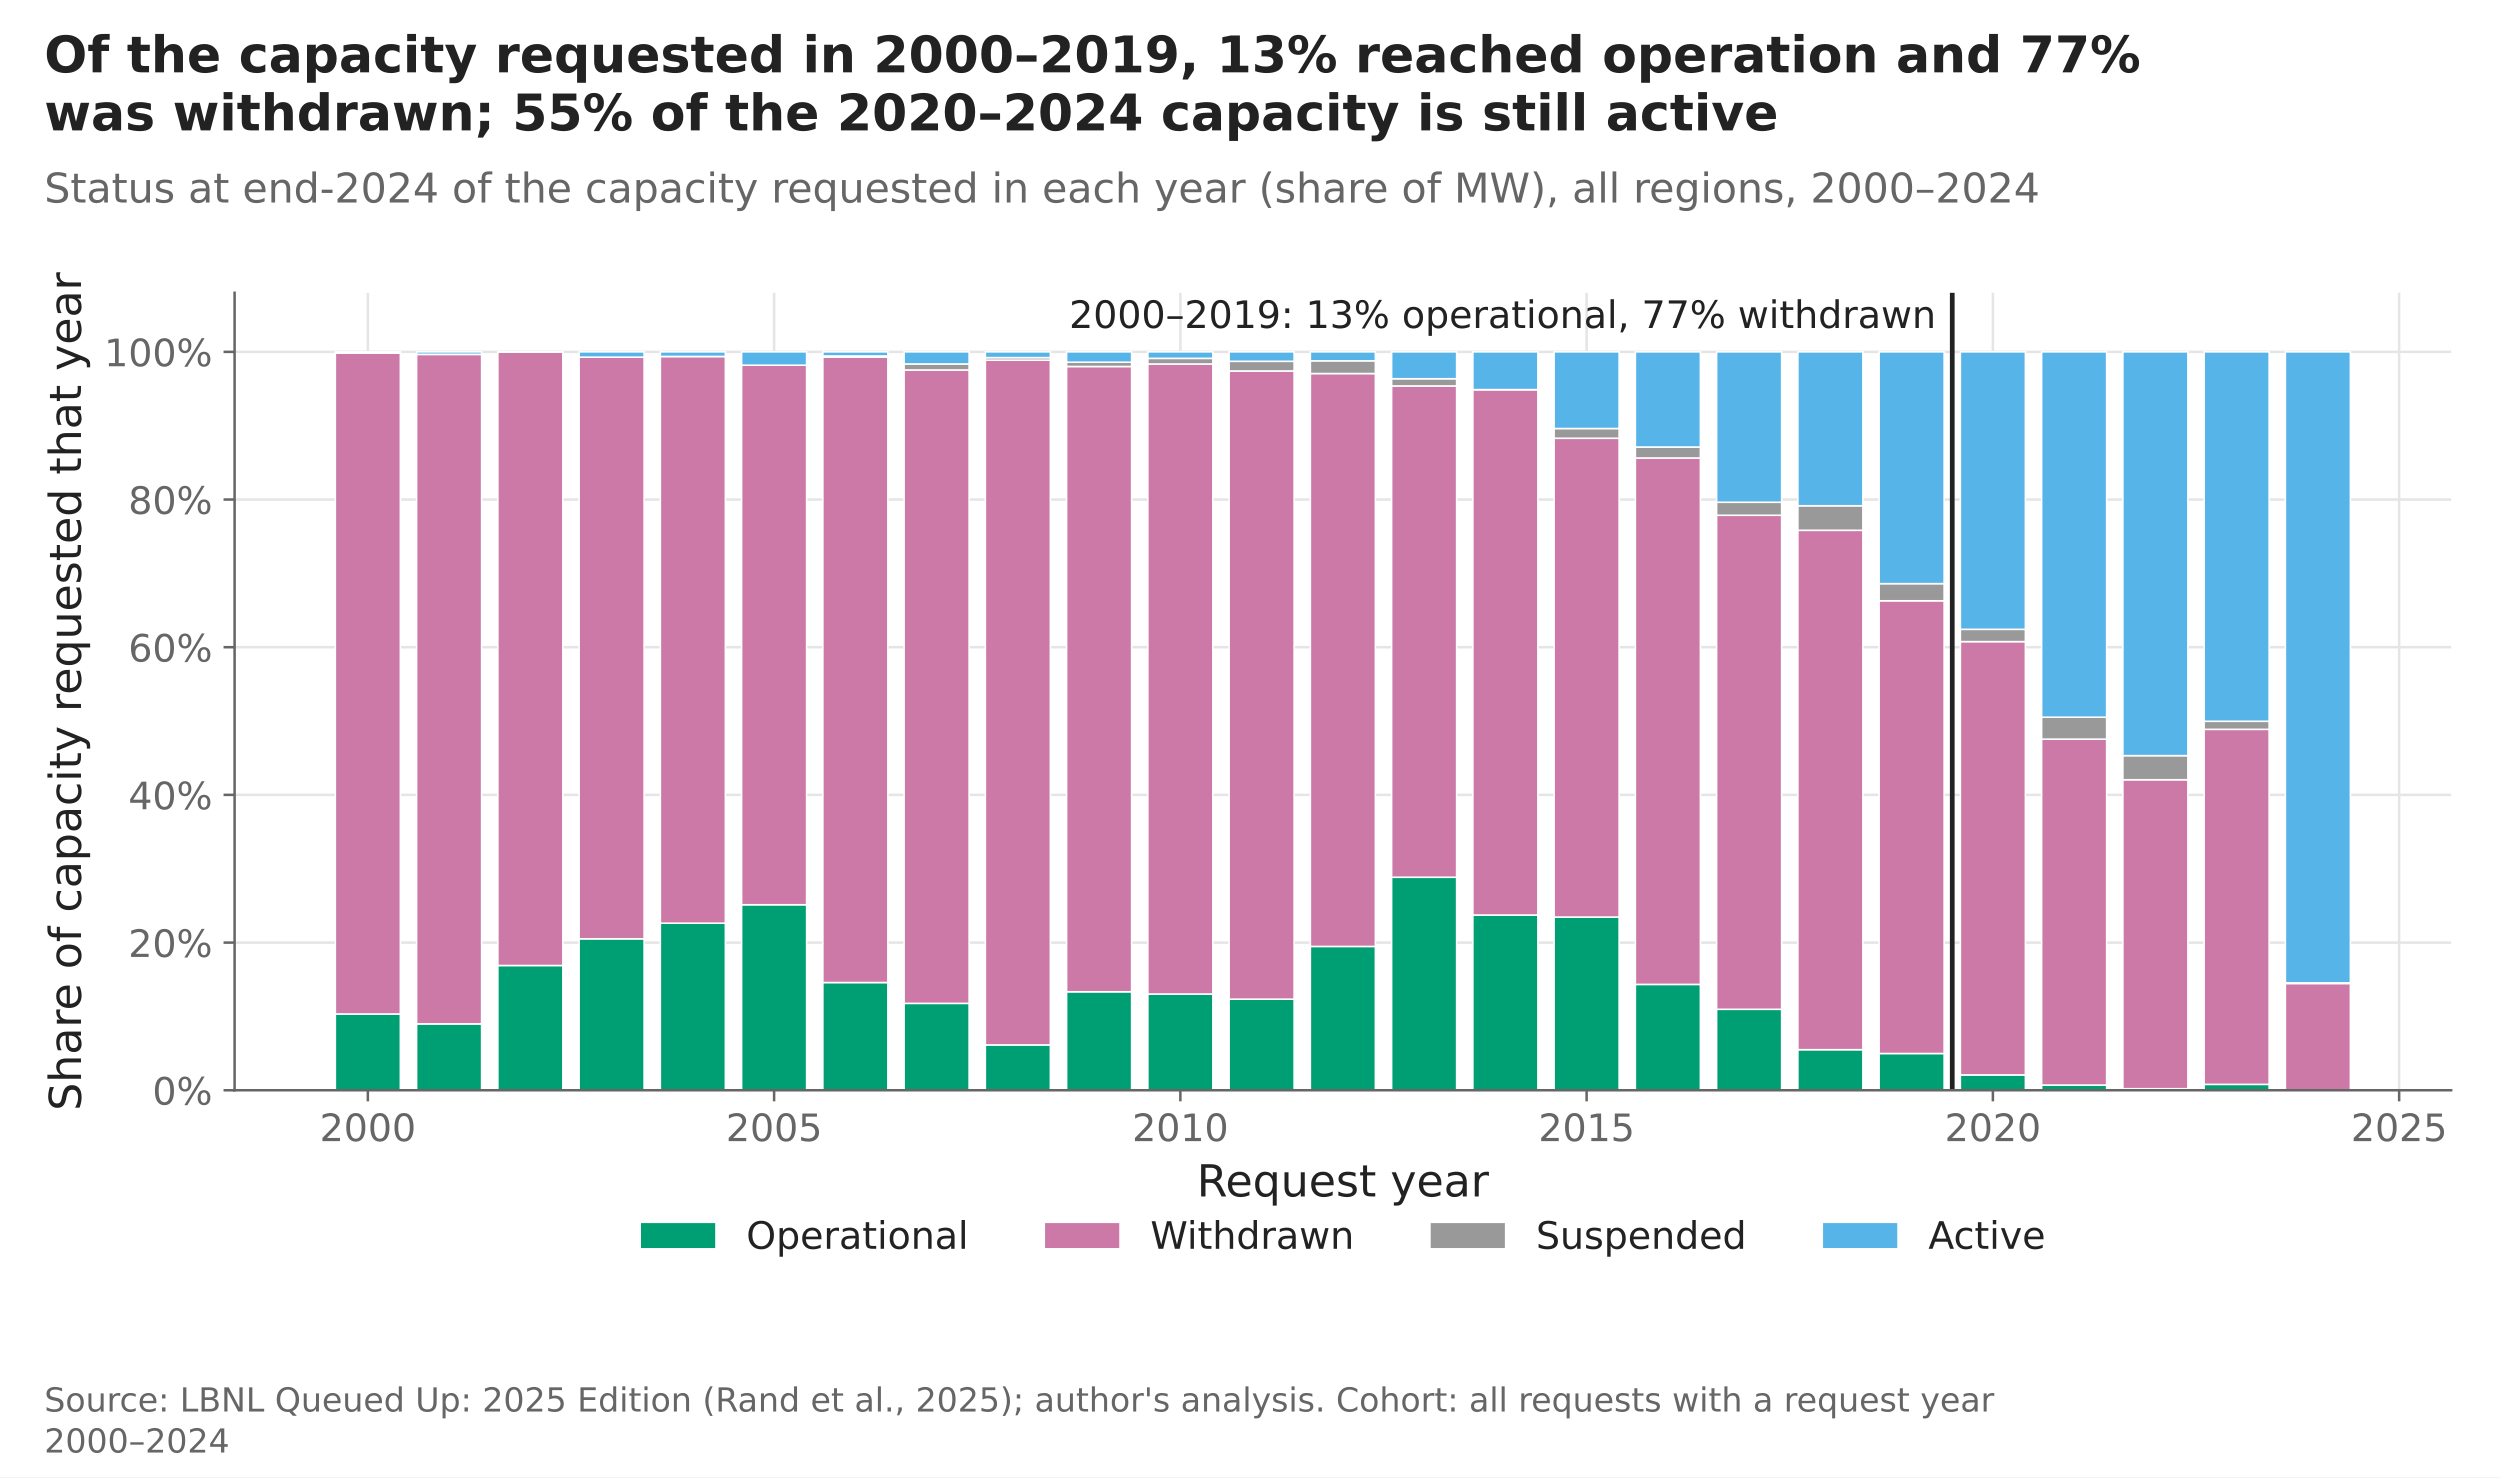
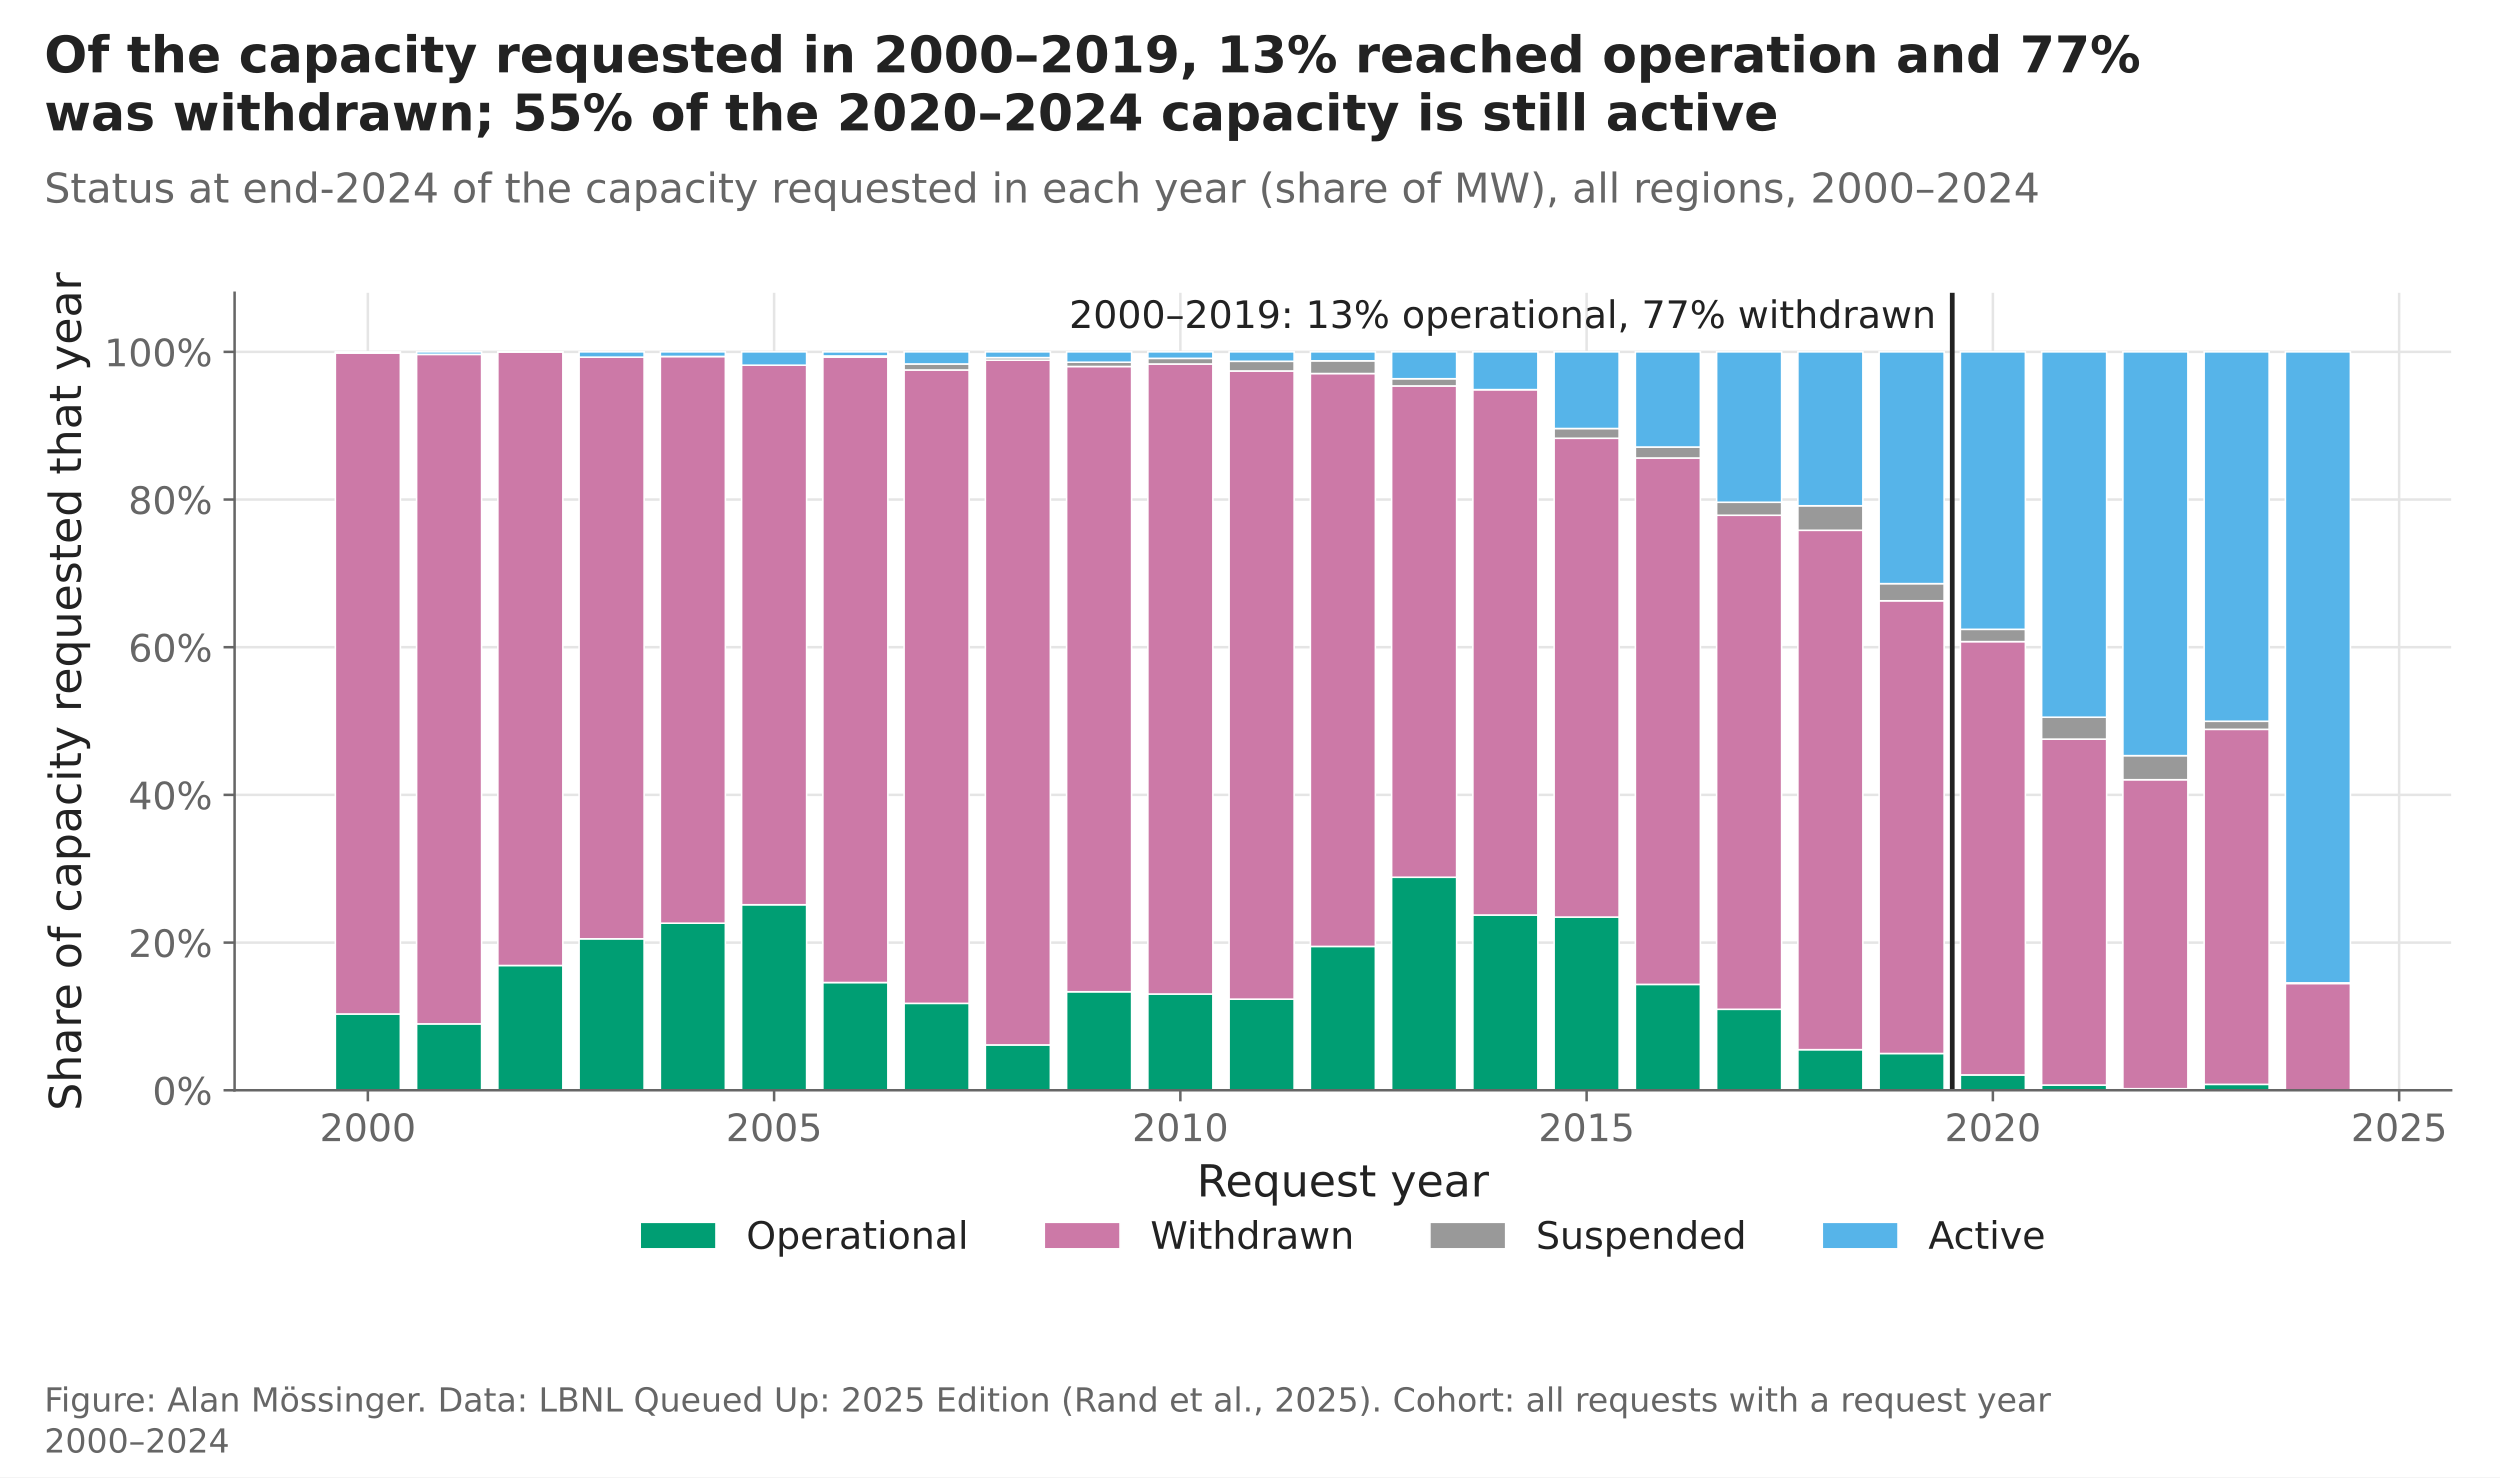
<svg xmlns="http://www.w3.org/2000/svg" xmlns:xlink="http://www.w3.org/1999/xlink" width="792pt" height="468pt" viewBox="0 0 792 468" version="1.1">
  <defs>
    <style type="text/css">*{stroke-linejoin: round; stroke-linecap: butt}</style>
  </defs>
  <g id="figure_1">
    <g id="patch_1">
      <path d="M 0 468  L 792 468  L 792 0  L 0 0  z " style="fill: #ffffff" />
    </g>
    <g id="axes_1">
      <g id="patch_2">
        <path d="M 74.32 345.392  L 776.52 345.392  L 776.52 92.754  L 74.32 92.754  z " style="fill: #ffffff" />
      </g>
      <g id="matplotlib.axis_1">
        <g id="xtick_1">
          <g id="line2d_1">
            <path d="M 116.534 345.392  L 116.534 92.754  " clip-path="url(#pcb7fdf3726)" style="fill: none; stroke: #e5e5e5; stroke-width: 0.8; stroke-linecap: square" />
          </g>
          <g id="line2d_2">
            <defs>
              <path id="me00eba5936" d="M 0 0  L 0 3.5  " style="stroke: #666666; stroke-width: 0.8" />
            </defs>
            <g>
              <use xlink:href="#me00eba5936" x="116.534" y="345.392" style="fill: #666666; stroke: #666666; stroke-width: 0.8" />
            </g>
          </g>
          <g id="text_1">
            <text style="font-size: 12px; font-family: 'DejaVu Sans', 'Bitstream Vera Sans', 'Computer Modern Sans Serif', 'Lucida Grande', 'Verdana', 'Geneva', 'Lucid', 'Arial', 'Helvetica', 'Avant Garde', sans-serif; text-anchor: middle; fill: #666666" x="116.534" y="361.509" transform="rotate(-0 116.5344 361.5092)">2000</text>
          </g>
        </g>
        <g id="xtick_2">
          <g id="line2d_3">
            <path d="M 245.237 345.392  L 245.237 92.754  " clip-path="url(#pcb7fdf3726)" style="fill: none; stroke: #e5e5e5; stroke-width: 0.8; stroke-linecap: square" />
          </g>
          <g id="line2d_4">
            <g>
              <use xlink:href="#me00eba5936" x="245.237" y="345.392" style="fill: #666666; stroke: #666666; stroke-width: 0.8" />
            </g>
          </g>
          <g id="text_2">
            <text style="font-size: 12px; font-family: 'DejaVu Sans', 'Bitstream Vera Sans', 'Computer Modern Sans Serif', 'Lucida Grande', 'Verdana', 'Geneva', 'Lucid', 'Arial', 'Helvetica', 'Avant Garde', sans-serif; text-anchor: middle; fill: #666666" x="245.237" y="361.509" transform="rotate(-0 245.2367 361.5092)">2005</text>
          </g>
        </g>
        <g id="xtick_3">
          <g id="line2d_5">
            <path d="M 373.939 345.392  L 373.939 92.754  " clip-path="url(#pcb7fdf3726)" style="fill: none; stroke: #e5e5e5; stroke-width: 0.8; stroke-linecap: square" />
          </g>
          <g id="line2d_6">
            <g>
              <use xlink:href="#me00eba5936" x="373.939" y="345.392" style="fill: #666666; stroke: #666666; stroke-width: 0.8" />
            </g>
          </g>
          <g id="text_3">
            <text style="font-size: 12px; font-family: 'DejaVu Sans', 'Bitstream Vera Sans', 'Computer Modern Sans Serif', 'Lucida Grande', 'Verdana', 'Geneva', 'Lucid', 'Arial', 'Helvetica', 'Avant Garde', sans-serif; text-anchor: middle; fill: #666666" x="373.939" y="361.509" transform="rotate(-0 373.9391 361.5092)">2010</text>
          </g>
        </g>
        <g id="xtick_4">
          <g id="line2d_7">
            <path d="M 502.641 345.392  L 502.641 92.754  " clip-path="url(#pcb7fdf3726)" style="fill: none; stroke: #e5e5e5; stroke-width: 0.8; stroke-linecap: square" />
          </g>
          <g id="line2d_8">
            <g>
              <use xlink:href="#me00eba5936" x="502.641" y="345.392" style="fill: #666666; stroke: #666666; stroke-width: 0.8" />
            </g>
          </g>
          <g id="text_4">
            <text style="font-size: 12px; font-family: 'DejaVu Sans', 'Bitstream Vera Sans', 'Computer Modern Sans Serif', 'Lucida Grande', 'Verdana', 'Geneva', 'Lucid', 'Arial', 'Helvetica', 'Avant Garde', sans-serif; text-anchor: middle; fill: #666666" x="502.641" y="361.509" transform="rotate(-0 502.6414 361.5092)">2015</text>
          </g>
        </g>
        <g id="xtick_5">
          <g id="line2d_9">
            <path d="M 631.344 345.392  L 631.344 92.754  " clip-path="url(#pcb7fdf3726)" style="fill: none; stroke: #e5e5e5; stroke-width: 0.8; stroke-linecap: square" />
          </g>
          <g id="line2d_10">
            <g>
              <use xlink:href="#me00eba5936" x="631.344" y="345.392" style="fill: #666666; stroke: #666666; stroke-width: 0.8" />
            </g>
          </g>
          <g id="text_5">
            <text style="font-size: 12px; font-family: 'DejaVu Sans', 'Bitstream Vera Sans', 'Computer Modern Sans Serif', 'Lucida Grande', 'Verdana', 'Geneva', 'Lucid', 'Arial', 'Helvetica', 'Avant Garde', sans-serif; text-anchor: middle; fill: #666666" x="631.344" y="361.509" transform="rotate(-0 631.3438 361.5092)">2020</text>
          </g>
        </g>
        <g id="xtick_6">
          <g id="line2d_11">
            <path d="M 760.046 345.392  L 760.046 92.754  " clip-path="url(#pcb7fdf3726)" style="fill: none; stroke: #e5e5e5; stroke-width: 0.8; stroke-linecap: square" />
          </g>
          <g id="line2d_12">
            <g>
              <use xlink:href="#me00eba5936" x="760.046" y="345.392" style="fill: #666666; stroke: #666666; stroke-width: 0.8" />
            </g>
          </g>
          <g id="text_6">
            <text style="font-size: 12px; font-family: 'DejaVu Sans', 'Bitstream Vera Sans', 'Computer Modern Sans Serif', 'Lucida Grande', 'Verdana', 'Geneva', 'Lucid', 'Arial', 'Helvetica', 'Avant Garde', sans-serif; text-anchor: middle; fill: #666666" x="760.046" y="361.509" transform="rotate(-0 760.0461 361.5092)">2025</text>
          </g>
        </g>
        <g id="text_7">
          <text style="font-size: 14px; font-family: 'DejaVu Sans', 'Bitstream Vera Sans', 'Computer Modern Sans Serif', 'Lucida Grande', 'Verdana', 'Geneva', 'Lucid', 'Arial', 'Helvetica', 'Avant Garde', sans-serif; text-anchor: middle; fill: #222222" x="425.42" y="379.029" transform="rotate(-0 425.42 379.0287)">Request year</text>
        </g>
      </g>
      <g id="matplotlib.axis_2">
        <g id="ytick_1">
          <g id="line2d_13">
            <path d="M 74.32 345.392  L 776.52 345.392  " clip-path="url(#pcb7fdf3726)" style="fill: none; stroke: #e5e5e5; stroke-width: 0.8; stroke-linecap: square" />
          </g>
          <g id="line2d_14">
            <defs>
              <path id="mce5acbc380" d="M 0 0  L -3.5 0  " style="stroke: #666666; stroke-width: 0.8" />
            </defs>
            <g>
              <use xlink:href="#mce5acbc380" x="74.32" y="345.392" style="fill: #666666; stroke: #666666; stroke-width: 0.8" />
            </g>
          </g>
          <g id="text_8">
            <text style="font-size: 12px; font-family: 'DejaVu Sans', 'Bitstream Vera Sans', 'Computer Modern Sans Serif', 'Lucida Grande', 'Verdana', 'Geneva', 'Lucid', 'Arial', 'Helvetica', 'Avant Garde', sans-serif; text-anchor: end; fill: #666666" x="67.32" y="349.951" transform="rotate(-0 67.32 349.9506)">0%</text>
          </g>
        </g>
        <g id="ytick_2">
          <g id="line2d_15">
            <path d="M 74.32 298.607  L 776.52 298.607  " clip-path="url(#pcb7fdf3726)" style="fill: none; stroke: #e5e5e5; stroke-width: 0.8; stroke-linecap: square" />
          </g>
          <g id="line2d_16">
            <g>
              <use xlink:href="#mce5acbc380" x="74.32" y="298.607" style="fill: #666666; stroke: #666666; stroke-width: 0.8" />
            </g>
          </g>
          <g id="text_9">
            <text style="font-size: 12px; font-family: 'DejaVu Sans', 'Bitstream Vera Sans', 'Computer Modern Sans Serif', 'Lucida Grande', 'Verdana', 'Geneva', 'Lucid', 'Arial', 'Helvetica', 'Avant Garde', sans-serif; text-anchor: end; fill: #666666" x="67.32" y="303.166" transform="rotate(-0 67.32 303.1658)">20%</text>
          </g>
        </g>
        <g id="ytick_3">
          <g id="line2d_17">
            <path d="M 74.32 251.822  L 776.52 251.822  " clip-path="url(#pcb7fdf3726)" style="fill: none; stroke: #e5e5e5; stroke-width: 0.8; stroke-linecap: square" />
          </g>
          <g id="line2d_18">
            <g>
              <use xlink:href="#mce5acbc380" x="74.32" y="251.822" style="fill: #666666; stroke: #666666; stroke-width: 0.8" />
            </g>
          </g>
          <g id="text_10">
            <text style="font-size: 12px; font-family: 'DejaVu Sans', 'Bitstream Vera Sans', 'Computer Modern Sans Serif', 'Lucida Grande', 'Verdana', 'Geneva', 'Lucid', 'Arial', 'Helvetica', 'Avant Garde', sans-serif; text-anchor: end; fill: #666666" x="67.32" y="256.381" transform="rotate(-0 67.32 256.381)">40%</text>
          </g>
        </g>
        <g id="ytick_4">
          <g id="line2d_19">
            <path d="M 74.32 205.038  L 776.52 205.038  " clip-path="url(#pcb7fdf3726)" style="fill: none; stroke: #e5e5e5; stroke-width: 0.8; stroke-linecap: square" />
          </g>
          <g id="line2d_20">
            <g>
              <use xlink:href="#mce5acbc380" x="74.32" y="205.038" style="fill: #666666; stroke: #666666; stroke-width: 0.8" />
            </g>
          </g>
          <g id="text_11">
            <text style="font-size: 12px; font-family: 'DejaVu Sans', 'Bitstream Vera Sans', 'Computer Modern Sans Serif', 'Lucida Grande', 'Verdana', 'Geneva', 'Lucid', 'Arial', 'Helvetica', 'Avant Garde', sans-serif; text-anchor: end; fill: #666666" x="67.32" y="209.596" transform="rotate(-0 67.32 209.5961)">60%</text>
          </g>
        </g>
        <g id="ytick_5">
          <g id="line2d_21">
            <path d="M 74.32 158.253  L 776.52 158.253  " clip-path="url(#pcb7fdf3726)" style="fill: none; stroke: #e5e5e5; stroke-width: 0.8; stroke-linecap: square" />
          </g>
          <g id="line2d_22">
            <g>
              <use xlink:href="#mce5acbc380" x="74.32" y="158.253" style="fill: #666666; stroke: #666666; stroke-width: 0.8" />
            </g>
          </g>
          <g id="text_12">
            <text style="font-size: 12px; font-family: 'DejaVu Sans', 'Bitstream Vera Sans', 'Computer Modern Sans Serif', 'Lucida Grande', 'Verdana', 'Geneva', 'Lucid', 'Arial', 'Helvetica', 'Avant Garde', sans-serif; text-anchor: end; fill: #666666" x="67.32" y="162.811" transform="rotate(-0 67.32 162.8113)">80%</text>
          </g>
        </g>
        <g id="ytick_6">
          <g id="line2d_23">
            <path d="M 74.32 111.468  L 776.52 111.468  " clip-path="url(#pcb7fdf3726)" style="fill: none; stroke: #e5e5e5; stroke-width: 0.8; stroke-linecap: square" />
          </g>
          <g id="line2d_24">
            <g>
              <use xlink:href="#mce5acbc380" x="74.32" y="111.468" style="fill: #666666; stroke: #666666; stroke-width: 0.8" />
            </g>
          </g>
          <g id="text_13">
            <text style="font-size: 12px; font-family: 'DejaVu Sans', 'Bitstream Vera Sans', 'Computer Modern Sans Serif', 'Lucida Grande', 'Verdana', 'Geneva', 'Lucid', 'Arial', 'Helvetica', 'Avant Garde', sans-serif; text-anchor: end; fill: #666666" x="67.32" y="116.027" transform="rotate(-0 67.32 116.0265)">100%</text>
          </g>
        </g>
        <g id="text_14">
          <text style="font-size: 14px; font-family: 'DejaVu Sans', 'Bitstream Vera Sans', 'Computer Modern Sans Serif', 'Lucida Grande', 'Verdana', 'Geneva', 'Lucid', 'Arial', 'Helvetica', 'Avant Garde', sans-serif; text-anchor: middle; fill: #222222" x="25.65" y="219.073" transform="rotate(-90 25.64984 219.073)">Share of capacity requested that year</text>
        </g>
      </g>
      <g id="patch_3">
        <path d="M 106.238 345.392  L 126.831 345.392  L 126.831 321.231  L 106.238 321.231  z " clip-path="url(#pcb7fdf3726)" style="fill: #009e73; stroke: #ffffff; stroke-width: 0.5; stroke-linejoin: miter" />
      </g>
      <g id="patch_4">
        <path d="M 131.979 345.392  L 152.571 345.392  L 152.571 324.363  L 131.979 324.363  z " clip-path="url(#pcb7fdf3726)" style="fill: #009e73; stroke: #ffffff; stroke-width: 0.5; stroke-linejoin: miter" />
      </g>
      <g id="patch_5">
        <path d="M 157.719 345.392  L 178.311 345.392  L 178.311 305.872  L 157.719 305.872  z " clip-path="url(#pcb7fdf3726)" style="fill: #009e73; stroke: #ffffff; stroke-width: 0.5; stroke-linejoin: miter" />
      </g>
      <g id="patch_6">
        <path d="M 183.46 345.392  L 204.052 345.392  L 204.052 297.41  L 183.46 297.41  z " clip-path="url(#pcb7fdf3726)" style="fill: #009e73; stroke: #ffffff; stroke-width: 0.5; stroke-linejoin: miter" />
      </g>
      <g id="patch_7">
        <path d="M 209.2 345.392  L 229.792 345.392  L 229.792 292.466  L 209.2 292.466  z " clip-path="url(#pcb7fdf3726)" style="fill: #009e73; stroke: #ffffff; stroke-width: 0.5; stroke-linejoin: miter" />
      </g>
      <g id="patch_8">
        <path d="M 234.941 345.392  L 255.533 345.392  L 255.533 286.617  L 234.941 286.617  z " clip-path="url(#pcb7fdf3726)" style="fill: #009e73; stroke: #ffffff; stroke-width: 0.5; stroke-linejoin: miter" />
      </g>
      <g id="patch_9">
        <path d="M 260.681 345.392  L 281.273 345.392  L 281.273 311.264  L 260.681 311.264  z " clip-path="url(#pcb7fdf3726)" style="fill: #009e73; stroke: #ffffff; stroke-width: 0.5; stroke-linejoin: miter" />
      </g>
      <g id="patch_10">
        <path d="M 286.421 345.392  L 307.014 345.392  L 307.014 317.863  L 286.421 317.863  z " clip-path="url(#pcb7fdf3726)" style="fill: #009e73; stroke: #ffffff; stroke-width: 0.5; stroke-linejoin: miter" />
      </g>
      <g id="patch_11">
        <path d="M 312.162 345.392  L 332.754 345.392  L 332.754 331.034  L 312.162 331.034  z " clip-path="url(#pcb7fdf3726)" style="fill: #009e73; stroke: #ffffff; stroke-width: 0.5; stroke-linejoin: miter" />
      </g>
      <g id="patch_12">
        <path d="M 337.902 345.392  L 358.495 345.392  L 358.495 314.186  L 337.902 314.186  z " clip-path="url(#pcb7fdf3726)" style="fill: #009e73; stroke: #ffffff; stroke-width: 0.5; stroke-linejoin: miter" />
      </g>
      <g id="patch_13">
        <path d="M 363.643 345.392  L 384.235 345.392  L 384.235 314.908  L 363.643 314.908  z " clip-path="url(#pcb7fdf3726)" style="fill: #009e73; stroke: #ffffff; stroke-width: 0.5; stroke-linejoin: miter" />
      </g>
      <g id="patch_14">
        <path d="M 389.383 345.392  L 409.976 345.392  L 409.976 316.532  L 389.383 316.532  z " clip-path="url(#pcb7fdf3726)" style="fill: #009e73; stroke: #ffffff; stroke-width: 0.5; stroke-linejoin: miter" />
      </g>
      <g id="patch_15">
        <path d="M 415.124 345.392  L 435.716 345.392  L 435.716 299.827  L 415.124 299.827  z " clip-path="url(#pcb7fdf3726)" style="fill: #009e73; stroke: #ffffff; stroke-width: 0.5; stroke-linejoin: miter" />
      </g>
      <g id="patch_16">
        <path d="M 440.864 345.392  L 461.457 345.392  L 461.457 277.911  L 440.864 277.911  z " clip-path="url(#pcb7fdf3726)" style="fill: #009e73; stroke: #ffffff; stroke-width: 0.5; stroke-linejoin: miter" />
      </g>
      <g id="patch_17">
        <path d="M 466.605 345.392  L 487.197 345.392  L 487.197 289.879  L 466.605 289.879  z " clip-path="url(#pcb7fdf3726)" style="fill: #009e73; stroke: #ffffff; stroke-width: 0.5; stroke-linejoin: miter" />
      </g>
      <g id="patch_18">
        <path d="M 492.345 345.392  L 512.938 345.392  L 512.938 290.529  L 492.345 290.529  z " clip-path="url(#pcb7fdf3726)" style="fill: #009e73; stroke: #ffffff; stroke-width: 0.5; stroke-linejoin: miter" />
      </g>
      <g id="patch_19">
        <path d="M 518.086 345.392  L 538.678 345.392  L 538.678 311.854  L 518.086 311.854  z " clip-path="url(#pcb7fdf3726)" style="fill: #009e73; stroke: #ffffff; stroke-width: 0.5; stroke-linejoin: miter" />
      </g>
      <g id="patch_20">
        <path d="M 543.826 345.392  L 564.419 345.392  L 564.419 319.744  L 543.826 319.744  z " clip-path="url(#pcb7fdf3726)" style="fill: #009e73; stroke: #ffffff; stroke-width: 0.5; stroke-linejoin: miter" />
      </g>
      <g id="patch_21">
        <path d="M 569.567 345.392  L 590.159 345.392  L 590.159 332.532  L 569.567 332.532  z " clip-path="url(#pcb7fdf3726)" style="fill: #009e73; stroke: #ffffff; stroke-width: 0.5; stroke-linejoin: miter" />
      </g>
      <g id="patch_22">
        <path d="M 595.307 345.392  L 615.899 345.392  L 615.899 333.747  L 595.307 333.747  z " clip-path="url(#pcb7fdf3726)" style="fill: #009e73; stroke: #ffffff; stroke-width: 0.5; stroke-linejoin: miter" />
      </g>
      <g id="patch_23">
        <path d="M 621.048 345.392  L 641.64 345.392  L 641.64 340.535  L 621.048 340.535  z " clip-path="url(#pcb7fdf3726)" style="fill: #009e73; stroke: #ffffff; stroke-width: 0.5; stroke-linejoin: miter" />
      </g>
      <g id="patch_24">
        <path d="M 646.788 345.392  L 667.38 345.392  L 667.38 343.748  L 646.788 343.748  z " clip-path="url(#pcb7fdf3726)" style="fill: #009e73; stroke: #ffffff; stroke-width: 0.5; stroke-linejoin: miter" />
      </g>
      <g id="patch_25">
        <path d="M 672.529 345.392  L 693.121 345.392  L 693.121 344.902  L 672.529 344.902  z " clip-path="url(#pcb7fdf3726)" style="fill: #009e73; stroke: #ffffff; stroke-width: 0.5; stroke-linejoin: miter" />
      </g>
      <g id="patch_26">
        <path d="M 698.269 345.392  L 718.861 345.392  L 718.861 343.524  L 698.269 343.524  z " clip-path="url(#pcb7fdf3726)" style="fill: #009e73; stroke: #ffffff; stroke-width: 0.5; stroke-linejoin: miter" />
      </g>
      <g id="patch_27">
        <path d="M 724.009 345.392  L 744.602 345.392  L 744.602 345.378  L 724.009 345.378  z " clip-path="url(#pcb7fdf3726)" style="fill: #009e73; stroke: #ffffff; stroke-width: 0.5; stroke-linejoin: miter" />
      </g>
      <g id="patch_28">
        <path d="M 106.238 321.231  L 126.831 321.231  L 126.831 111.811  L 106.238 111.811  z " clip-path="url(#pcb7fdf3726)" style="fill: #cc79a7; stroke: #ffffff; stroke-width: 0.5; stroke-linejoin: miter" />
      </g>
      <g id="patch_29">
        <path d="M 131.979 324.363  L 152.571 324.363  L 152.571 112.254  L 131.979 112.254  z " clip-path="url(#pcb7fdf3726)" style="fill: #cc79a7; stroke: #ffffff; stroke-width: 0.5; stroke-linejoin: miter" />
      </g>
      <g id="patch_30">
        <path d="M 157.719 305.872  L 178.311 305.872  L 178.311 111.488  L 157.719 111.488  z " clip-path="url(#pcb7fdf3726)" style="fill: #cc79a7; stroke: #ffffff; stroke-width: 0.5; stroke-linejoin: miter" />
      </g>
      <g id="patch_31">
        <path d="M 183.46 297.41  L 204.052 297.41  L 204.052 113.146  L 183.46 113.146  z " clip-path="url(#pcb7fdf3726)" style="fill: #cc79a7; stroke: #ffffff; stroke-width: 0.5; stroke-linejoin: miter" />
      </g>
      <g id="patch_32">
        <path d="M 209.2 292.466  L 229.792 292.466  L 229.792 112.92  L 209.2 112.92  z " clip-path="url(#pcb7fdf3726)" style="fill: #cc79a7; stroke: #ffffff; stroke-width: 0.5; stroke-linejoin: miter" />
      </g>
      <g id="patch_33">
        <path d="M 234.941 286.617  L 255.533 286.617  L 255.533 115.694  L 234.941 115.694  z " clip-path="url(#pcb7fdf3726)" style="fill: #cc79a7; stroke: #ffffff; stroke-width: 0.5; stroke-linejoin: miter" />
      </g>
      <g id="patch_34">
        <path d="M 260.681 311.264  L 281.273 311.264  L 281.273 113.139  L 260.681 113.139  z " clip-path="url(#pcb7fdf3726)" style="fill: #cc79a7; stroke: #ffffff; stroke-width: 0.5; stroke-linejoin: miter" />
      </g>
      <g id="patch_35">
        <path d="M 286.421 317.863  L 307.014 317.863  L 307.014 117.209  L 286.421 117.209  z " clip-path="url(#pcb7fdf3726)" style="fill: #cc79a7; stroke: #ffffff; stroke-width: 0.5; stroke-linejoin: miter" />
      </g>
      <g id="patch_36">
        <path d="M 312.162 331.034  L 332.754 331.034  L 332.754 114.1  L 312.162 114.1  z " clip-path="url(#pcb7fdf3726)" style="fill: #cc79a7; stroke: #ffffff; stroke-width: 0.5; stroke-linejoin: miter" />
      </g>
      <g id="patch_37">
        <path d="M 337.902 314.186  L 358.495 314.186  L 358.495 116.105  L 337.902 116.105  z " clip-path="url(#pcb7fdf3726)" style="fill: #cc79a7; stroke: #ffffff; stroke-width: 0.5; stroke-linejoin: miter" />
      </g>
      <g id="patch_38">
        <path d="M 363.643 314.908  L 384.235 314.908  L 384.235 115.311  L 363.643 115.311  z " clip-path="url(#pcb7fdf3726)" style="fill: #cc79a7; stroke: #ffffff; stroke-width: 0.5; stroke-linejoin: miter" />
      </g>
      <g id="patch_39">
        <path d="M 389.383 316.532  L 409.976 316.532  L 409.976 117.524  L 389.383 117.524  z " clip-path="url(#pcb7fdf3726)" style="fill: #cc79a7; stroke: #ffffff; stroke-width: 0.5; stroke-linejoin: miter" />
      </g>
      <g id="patch_40">
        <path d="M 415.124 299.827  L 435.716 299.827  L 435.716 118.335  L 415.124 118.335  z " clip-path="url(#pcb7fdf3726)" style="fill: #cc79a7; stroke: #ffffff; stroke-width: 0.5; stroke-linejoin: miter" />
      </g>
      <g id="patch_41">
        <path d="M 440.864 277.911  L 461.457 277.911  L 461.457 122.265  L 440.864 122.265  z " clip-path="url(#pcb7fdf3726)" style="fill: #cc79a7; stroke: #ffffff; stroke-width: 0.5; stroke-linejoin: miter" />
      </g>
      <g id="patch_42">
        <path d="M 466.605 289.879  L 487.197 289.879  L 487.197 123.428  L 466.605 123.428  z " clip-path="url(#pcb7fdf3726)" style="fill: #cc79a7; stroke: #ffffff; stroke-width: 0.5; stroke-linejoin: miter" />
      </g>
      <g id="patch_43">
        <path d="M 492.345 290.529  L 512.938 290.529  L 512.938 138.843  L 492.345 138.843  z " clip-path="url(#pcb7fdf3726)" style="fill: #cc79a7; stroke: #ffffff; stroke-width: 0.5; stroke-linejoin: miter" />
      </g>
      <g id="patch_44">
        <path d="M 518.086 311.854  L 538.678 311.854  L 538.678 145.092  L 518.086 145.092  z " clip-path="url(#pcb7fdf3726)" style="fill: #cc79a7; stroke: #ffffff; stroke-width: 0.5; stroke-linejoin: miter" />
      </g>
      <g id="patch_45">
        <path d="M 543.826 319.744  L 564.419 319.744  L 564.419 163.234  L 543.826 163.234  z " clip-path="url(#pcb7fdf3726)" style="fill: #cc79a7; stroke: #ffffff; stroke-width: 0.5; stroke-linejoin: miter" />
      </g>
      <g id="patch_46">
        <path d="M 569.567 332.532  L 590.159 332.532  L 590.159 167.996  L 569.567 167.996  z " clip-path="url(#pcb7fdf3726)" style="fill: #cc79a7; stroke: #ffffff; stroke-width: 0.5; stroke-linejoin: miter" />
      </g>
      <g id="patch_47">
        <path d="M 595.307 333.747  L 615.899 333.747  L 615.899 190.323  L 595.307 190.323  z " clip-path="url(#pcb7fdf3726)" style="fill: #cc79a7; stroke: #ffffff; stroke-width: 0.5; stroke-linejoin: miter" />
      </g>
      <g id="patch_48">
        <path d="M 621.048 340.535  L 641.64 340.535  L 641.64 203.263  L 621.048 203.263  z " clip-path="url(#pcb7fdf3726)" style="fill: #cc79a7; stroke: #ffffff; stroke-width: 0.5; stroke-linejoin: miter" />
      </g>
      <g id="patch_49">
        <path d="M 646.788 343.748  L 667.38 343.748  L 667.38 234.154  L 646.788 234.154  z " clip-path="url(#pcb7fdf3726)" style="fill: #cc79a7; stroke: #ffffff; stroke-width: 0.5; stroke-linejoin: miter" />
      </g>
      <g id="patch_50">
        <path d="M 672.529 344.902  L 693.121 344.902  L 693.121 247.014  L 672.529 247.014  z " clip-path="url(#pcb7fdf3726)" style="fill: #cc79a7; stroke: #ffffff; stroke-width: 0.5; stroke-linejoin: miter" />
      </g>
      <g id="patch_51">
        <path d="M 698.269 343.524  L 718.861 343.524  L 718.861 231.053  L 698.269 231.053  z " clip-path="url(#pcb7fdf3726)" style="fill: #cc79a7; stroke: #ffffff; stroke-width: 0.5; stroke-linejoin: miter" />
      </g>
      <g id="patch_52">
        <path d="M 724.009 345.378  L 744.602 345.378  L 744.602 311.568  L 724.009 311.568  z " clip-path="url(#pcb7fdf3726)" style="fill: #cc79a7; stroke: #ffffff; stroke-width: 0.5; stroke-linejoin: miter" />
      </g>
      <g id="patch_53">
        <path d="M 106.238 111.811  L 126.831 111.811  L 126.831 111.811  L 106.238 111.811  z " clip-path="url(#pcb7fdf3726)" style="fill: #999999; stroke: #ffffff; stroke-width: 0.5; stroke-linejoin: miter" />
      </g>
      <g id="patch_54">
        <path d="M 131.979 112.254  L 152.571 112.254  L 152.571 112.254  L 131.979 112.254  z " clip-path="url(#pcb7fdf3726)" style="fill: #999999; stroke: #ffffff; stroke-width: 0.5; stroke-linejoin: miter" />
      </g>
      <g id="patch_55">
        <path d="M 157.719 111.488  L 178.311 111.488  L 178.311 111.488  L 157.719 111.488  z " clip-path="url(#pcb7fdf3726)" style="fill: #999999; stroke: #ffffff; stroke-width: 0.5; stroke-linejoin: miter" />
      </g>
      <g id="patch_56">
        <path d="M 183.46 113.146  L 204.052 113.146  L 204.052 113.146  L 183.46 113.146  z " clip-path="url(#pcb7fdf3726)" style="fill: #999999; stroke: #ffffff; stroke-width: 0.5; stroke-linejoin: miter" />
      </g>
      <g id="patch_57">
        <path d="M 209.2 112.92  L 229.792 112.92  L 229.792 112.92  L 209.2 112.92  z " clip-path="url(#pcb7fdf3726)" style="fill: #999999; stroke: #ffffff; stroke-width: 0.5; stroke-linejoin: miter" />
      </g>
      <g id="patch_58">
        <path d="M 234.941 115.694  L 255.533 115.694  L 255.533 115.694  L 234.941 115.694  z " clip-path="url(#pcb7fdf3726)" style="fill: #999999; stroke: #ffffff; stroke-width: 0.5; stroke-linejoin: miter" />
      </g>
      <g id="patch_59">
        <path d="M 260.681 113.139  L 281.273 113.139  L 281.273 112.767  L 260.681 112.767  z " clip-path="url(#pcb7fdf3726)" style="fill: #999999; stroke: #ffffff; stroke-width: 0.5; stroke-linejoin: miter" />
      </g>
      <g id="patch_60">
        <path d="M 286.421 117.209  L 307.014 117.209  L 307.014 115.301  L 286.421 115.301  z " clip-path="url(#pcb7fdf3726)" style="fill: #999999; stroke: #ffffff; stroke-width: 0.5; stroke-linejoin: miter" />
      </g>
      <g id="patch_61">
        <path d="M 312.162 114.1  L 332.754 114.1  L 332.754 113.292  L 312.162 113.292  z " clip-path="url(#pcb7fdf3726)" style="fill: #999999; stroke: #ffffff; stroke-width: 0.5; stroke-linejoin: miter" />
      </g>
      <g id="patch_62">
        <path d="M 337.902 116.105  L 358.495 116.105  L 358.495 114.752  L 337.902 114.752  z " clip-path="url(#pcb7fdf3726)" style="fill: #999999; stroke: #ffffff; stroke-width: 0.5; stroke-linejoin: miter" />
      </g>
      <g id="patch_63">
        <path d="M 363.643 115.311  L 384.235 115.311  L 384.235 113.527  L 363.643 113.527  z " clip-path="url(#pcb7fdf3726)" style="fill: #999999; stroke: #ffffff; stroke-width: 0.5; stroke-linejoin: miter" />
      </g>
      <g id="patch_64">
        <path d="M 389.383 117.524  L 409.976 117.524  L 409.976 114.457  L 389.383 114.457  z " clip-path="url(#pcb7fdf3726)" style="fill: #999999; stroke: #ffffff; stroke-width: 0.5; stroke-linejoin: miter" />
      </g>
      <g id="patch_65">
        <path d="M 415.124 118.335  L 435.716 118.335  L 435.716 114.306  L 415.124 114.306  z " clip-path="url(#pcb7fdf3726)" style="fill: #999999; stroke: #ffffff; stroke-width: 0.5; stroke-linejoin: miter" />
      </g>
      <g id="patch_66">
        <path d="M 440.864 122.265  L 461.457 122.265  L 461.457 119.981  L 440.864 119.981  z " clip-path="url(#pcb7fdf3726)" style="fill: #999999; stroke: #ffffff; stroke-width: 0.5; stroke-linejoin: miter" />
      </g>
      <g id="patch_67">
        <path d="M 466.605 123.428  L 487.197 123.428  L 487.197 123.428  L 466.605 123.428  z " clip-path="url(#pcb7fdf3726)" style="fill: #999999; stroke: #ffffff; stroke-width: 0.5; stroke-linejoin: miter" />
      </g>
      <g id="patch_68">
        <path d="M 492.345 138.843  L 512.938 138.843  L 512.938 135.753  L 492.345 135.753  z " clip-path="url(#pcb7fdf3726)" style="fill: #999999; stroke: #ffffff; stroke-width: 0.5; stroke-linejoin: miter" />
      </g>
      <g id="patch_69">
        <path d="M 518.086 145.092  L 538.678 145.092  L 538.678 141.62  L 518.086 141.62  z " clip-path="url(#pcb7fdf3726)" style="fill: #999999; stroke: #ffffff; stroke-width: 0.5; stroke-linejoin: miter" />
      </g>
      <g id="patch_70">
        <path d="M 543.826 163.234  L 564.419 163.234  L 564.419 159.117  L 543.826 159.117  z " clip-path="url(#pcb7fdf3726)" style="fill: #999999; stroke: #ffffff; stroke-width: 0.5; stroke-linejoin: miter" />
      </g>
      <g id="patch_71">
        <path d="M 569.567 167.996  L 590.159 167.996  L 590.159 160.223  L 569.567 160.223  z " clip-path="url(#pcb7fdf3726)" style="fill: #999999; stroke: #ffffff; stroke-width: 0.5; stroke-linejoin: miter" />
      </g>
      <g id="patch_72">
        <path d="M 595.307 190.323  L 615.899 190.323  L 615.899 184.894  L 595.307 184.894  z " clip-path="url(#pcb7fdf3726)" style="fill: #999999; stroke: #ffffff; stroke-width: 0.5; stroke-linejoin: miter" />
      </g>
      <g id="patch_73">
        <path d="M 621.048 203.263  L 641.64 203.263  L 641.64 199.369  L 621.048 199.369  z " clip-path="url(#pcb7fdf3726)" style="fill: #999999; stroke: #ffffff; stroke-width: 0.5; stroke-linejoin: miter" />
      </g>
      <g id="patch_74">
        <path d="M 646.788 234.154  L 667.38 234.154  L 667.38 227.215  L 646.788 227.215  z " clip-path="url(#pcb7fdf3726)" style="fill: #999999; stroke: #ffffff; stroke-width: 0.5; stroke-linejoin: miter" />
      </g>
      <g id="patch_75">
        <path d="M 672.529 247.014  L 693.121 247.014  L 693.121 239.385  L 672.529 239.385  z " clip-path="url(#pcb7fdf3726)" style="fill: #999999; stroke: #ffffff; stroke-width: 0.5; stroke-linejoin: miter" />
      </g>
      <g id="patch_76">
        <path d="M 698.269 231.053  L 718.861 231.053  L 718.861 228.498  L 698.269 228.498  z " clip-path="url(#pcb7fdf3726)" style="fill: #999999; stroke: #ffffff; stroke-width: 0.5; stroke-linejoin: miter" />
      </g>
      <g id="patch_77">
        <path d="M 724.009 311.568  L 744.602 311.568  L 744.602 311.37  L 724.009 311.37  z " clip-path="url(#pcb7fdf3726)" style="fill: #999999; stroke: #ffffff; stroke-width: 0.5; stroke-linejoin: miter" />
      </g>
      <g id="patch_78">
        <path d="M 106.238 111.811  L 126.831 111.811  L 126.831 111.468  L 106.238 111.468  z " clip-path="url(#pcb7fdf3726)" style="fill: #56b4e9; stroke: #ffffff; stroke-width: 0.5; stroke-linejoin: miter" />
      </g>
      <g id="patch_79">
        <path d="M 131.979 112.254  L 152.571 112.254  L 152.571 111.468  L 131.979 111.468  z " clip-path="url(#pcb7fdf3726)" style="fill: #56b4e9; stroke: #ffffff; stroke-width: 0.5; stroke-linejoin: miter" />
      </g>
      <g id="patch_80">
        <path d="M 157.719 111.488  L 178.311 111.488  L 178.311 111.468  L 157.719 111.468  z " clip-path="url(#pcb7fdf3726)" style="fill: #56b4e9; stroke: #ffffff; stroke-width: 0.5; stroke-linejoin: miter" />
      </g>
      <g id="patch_81">
        <path d="M 183.46 113.146  L 204.052 113.146  L 204.052 111.468  L 183.46 111.468  z " clip-path="url(#pcb7fdf3726)" style="fill: #56b4e9; stroke: #ffffff; stroke-width: 0.5; stroke-linejoin: miter" />
      </g>
      <g id="patch_82">
        <path d="M 209.2 112.92  L 229.792 112.92  L 229.792 111.468  L 209.2 111.468  z " clip-path="url(#pcb7fdf3726)" style="fill: #56b4e9; stroke: #ffffff; stroke-width: 0.5; stroke-linejoin: miter" />
      </g>
      <g id="patch_83">
        <path d="M 234.941 115.694  L 255.533 115.694  L 255.533 111.468  L 234.941 111.468  z " clip-path="url(#pcb7fdf3726)" style="fill: #56b4e9; stroke: #ffffff; stroke-width: 0.5; stroke-linejoin: miter" />
      </g>
      <g id="patch_84">
        <path d="M 260.681 112.767  L 281.273 112.767  L 281.273 111.468  L 260.681 111.468  z " clip-path="url(#pcb7fdf3726)" style="fill: #56b4e9; stroke: #ffffff; stroke-width: 0.5; stroke-linejoin: miter" />
      </g>
      <g id="patch_85">
        <path d="M 286.421 115.301  L 307.014 115.301  L 307.014 111.468  L 286.421 111.468  z " clip-path="url(#pcb7fdf3726)" style="fill: #56b4e9; stroke: #ffffff; stroke-width: 0.5; stroke-linejoin: miter" />
      </g>
      <g id="patch_86">
        <path d="M 312.162 113.292  L 332.754 113.292  L 332.754 111.468  L 312.162 111.468  z " clip-path="url(#pcb7fdf3726)" style="fill: #56b4e9; stroke: #ffffff; stroke-width: 0.5; stroke-linejoin: miter" />
      </g>
      <g id="patch_87">
        <path d="M 337.902 114.752  L 358.495 114.752  L 358.495 111.468  L 337.902 111.468  z " clip-path="url(#pcb7fdf3726)" style="fill: #56b4e9; stroke: #ffffff; stroke-width: 0.5; stroke-linejoin: miter" />
      </g>
      <g id="patch_88">
        <path d="M 363.643 113.527  L 384.235 113.527  L 384.235 111.468  L 363.643 111.468  z " clip-path="url(#pcb7fdf3726)" style="fill: #56b4e9; stroke: #ffffff; stroke-width: 0.5; stroke-linejoin: miter" />
      </g>
      <g id="patch_89">
        <path d="M 389.383 114.457  L 409.976 114.457  L 409.976 111.468  L 389.383 111.468  z " clip-path="url(#pcb7fdf3726)" style="fill: #56b4e9; stroke: #ffffff; stroke-width: 0.5; stroke-linejoin: miter" />
      </g>
      <g id="patch_90">
        <path d="M 415.124 114.306  L 435.716 114.306  L 435.716 111.468  L 415.124 111.468  z " clip-path="url(#pcb7fdf3726)" style="fill: #56b4e9; stroke: #ffffff; stroke-width: 0.5; stroke-linejoin: miter" />
      </g>
      <g id="patch_91">
        <path d="M 440.864 119.981  L 461.457 119.981  L 461.457 111.468  L 440.864 111.468  z " clip-path="url(#pcb7fdf3726)" style="fill: #56b4e9; stroke: #ffffff; stroke-width: 0.5; stroke-linejoin: miter" />
      </g>
      <g id="patch_92">
        <path d="M 466.605 123.428  L 487.197 123.428  L 487.197 111.468  L 466.605 111.468  z " clip-path="url(#pcb7fdf3726)" style="fill: #56b4e9; stroke: #ffffff; stroke-width: 0.5; stroke-linejoin: miter" />
      </g>
      <g id="patch_93">
        <path d="M 492.345 135.753  L 512.938 135.753  L 512.938 111.468  L 492.345 111.468  z " clip-path="url(#pcb7fdf3726)" style="fill: #56b4e9; stroke: #ffffff; stroke-width: 0.5; stroke-linejoin: miter" />
      </g>
      <g id="patch_94">
        <path d="M 518.086 141.62  L 538.678 141.62  L 538.678 111.468  L 518.086 111.468  z " clip-path="url(#pcb7fdf3726)" style="fill: #56b4e9; stroke: #ffffff; stroke-width: 0.5; stroke-linejoin: miter" />
      </g>
      <g id="patch_95">
        <path d="M 543.826 159.117  L 564.419 159.117  L 564.419 111.468  L 543.826 111.468  z " clip-path="url(#pcb7fdf3726)" style="fill: #56b4e9; stroke: #ffffff; stroke-width: 0.5; stroke-linejoin: miter" />
      </g>
      <g id="patch_96">
        <path d="M 569.567 160.223  L 590.159 160.223  L 590.159 111.468  L 569.567 111.468  z " clip-path="url(#pcb7fdf3726)" style="fill: #56b4e9; stroke: #ffffff; stroke-width: 0.5; stroke-linejoin: miter" />
      </g>
      <g id="patch_97">
        <path d="M 595.307 184.894  L 615.899 184.894  L 615.899 111.468  L 595.307 111.468  z " clip-path="url(#pcb7fdf3726)" style="fill: #56b4e9; stroke: #ffffff; stroke-width: 0.5; stroke-linejoin: miter" />
      </g>
      <g id="patch_98">
        <path d="M 621.048 199.369  L 641.64 199.369  L 641.64 111.468  L 621.048 111.468  z " clip-path="url(#pcb7fdf3726)" style="fill: #56b4e9; stroke: #ffffff; stroke-width: 0.5; stroke-linejoin: miter" />
      </g>
      <g id="patch_99">
        <path d="M 646.788 227.215  L 667.38 227.215  L 667.38 111.468  L 646.788 111.468  z " clip-path="url(#pcb7fdf3726)" style="fill: #56b4e9; stroke: #ffffff; stroke-width: 0.5; stroke-linejoin: miter" />
      </g>
      <g id="patch_100">
        <path d="M 672.529 239.385  L 693.121 239.385  L 693.121 111.468  L 672.529 111.468  z " clip-path="url(#pcb7fdf3726)" style="fill: #56b4e9; stroke: #ffffff; stroke-width: 0.5; stroke-linejoin: miter" />
      </g>
      <g id="patch_101">
        <path d="M 698.269 228.498  L 718.861 228.498  L 718.861 111.468  L 698.269 111.468  z " clip-path="url(#pcb7fdf3726)" style="fill: #56b4e9; stroke: #ffffff; stroke-width: 0.5; stroke-linejoin: miter" />
      </g>
      <g id="patch_102">
        <path d="M 724.009 311.37  L 744.602 311.37  L 744.602 111.468  L 724.009 111.468  z " clip-path="url(#pcb7fdf3726)" style="fill: #56b4e9; stroke: #ffffff; stroke-width: 0.5; stroke-linejoin: miter" />
      </g>
      <g id="line2d_25">
        <path d="M 618.474 345.392  L 618.474 92.754  " clip-path="url(#pcb7fdf3726)" style="fill: none; stroke: #222222; stroke-width: 1.5; stroke-linecap: square" />
      </g>
      <g id="patch_103">
        <path d="M 74.32 345.392  L 74.32 92.754  " style="fill: none; stroke: #666666; stroke-width: 0.8; stroke-linejoin: miter; stroke-linecap: square" />
      </g>
      <g id="patch_104">
        <path d="M 74.32 345.392  L 776.52 345.392  " style="fill: none; stroke: #666666; stroke-width: 0.8; stroke-linejoin: miter; stroke-linecap: square" />
      </g>
      <g id="text_15">
        <text style="font-size: 12px; font-family: 'DejaVu Sans', 'Bitstream Vera Sans', 'Computer Modern Sans Serif', 'Lucida Grande', 'Verdana', 'Geneva', 'Lucid', 'Arial', 'Helvetica', 'Avant Garde', sans-serif; text-anchor: end; fill: #222222" x="613.325" y="103.907" transform="rotate(-0 613.3254 103.9066)">2000–2019: 13% operational, 77% withdrawn  </text>
      </g>
      <g id="legend_1">
        <g id="patch_105">
          <path d="M 202.821 395.627  L 226.821 395.627  L 226.821 387.227  L 202.821 387.227  z " style="fill: #009e73; stroke: #ffffff; stroke-width: 0.5; stroke-linejoin: miter" />
        </g>
        <g id="text_16">
          <text style="font-size: 12px; font-family: 'DejaVu Sans', 'Bitstream Vera Sans', 'Computer Modern Sans Serif', 'Lucida Grande', 'Verdana', 'Geneva', 'Lucid', 'Arial', 'Helvetica', 'Avant Garde', sans-serif; text-anchor: start; fill: #222222" x="236.421" y="395.627" transform="rotate(-0 236.4209 395.6267)">Operational</text>
        </g>
        <g id="patch_106">
          <path d="M 330.829 395.627  L 354.829 395.627  L 354.829 387.227  L 330.829 387.227  z " style="fill: #cc79a7; stroke: #ffffff; stroke-width: 0.5; stroke-linejoin: miter" />
        </g>
        <g id="text_17">
          <text style="font-size: 12px; font-family: 'DejaVu Sans', 'Bitstream Vera Sans', 'Computer Modern Sans Serif', 'Lucida Grande', 'Verdana', 'Geneva', 'Lucid', 'Arial', 'Helvetica', 'Avant Garde', sans-serif; text-anchor: start; fill: #222222" x="364.429" y="395.627" transform="rotate(-0 364.4291 395.6267)">Withdrawn</text>
        </g>
        <g id="patch_107">
          <path d="M 452.997 395.627  L 476.997 395.627  L 476.997 387.227  L 452.997 387.227  z " style="fill: #999999; stroke: #ffffff; stroke-width: 0.5; stroke-linejoin: miter" />
        </g>
        <g id="text_18">
          <text style="font-size: 12px; font-family: 'DejaVu Sans', 'Bitstream Vera Sans', 'Computer Modern Sans Serif', 'Lucida Grande', 'Verdana', 'Geneva', 'Lucid', 'Arial', 'Helvetica', 'Avant Garde', sans-serif; text-anchor: start; fill: #222222" x="486.597" y="395.627" transform="rotate(-0 486.5966 395.6267)">Suspended</text>
        </g>
        <g id="patch_108">
          <path d="M 577.298 395.627  L 601.298 395.627  L 601.298 387.227  L 577.298 387.227  z " style="fill: #56b4e9; stroke: #ffffff; stroke-width: 0.5; stroke-linejoin: miter" />
        </g>
        <g id="text_19">
          <text style="font-size: 12px; font-family: 'DejaVu Sans', 'Bitstream Vera Sans', 'Computer Modern Sans Serif', 'Lucida Grande', 'Verdana', 'Geneva', 'Lucid', 'Arial', 'Helvetica', 'Avant Garde', sans-serif; text-anchor: start; fill: #222222" x="610.898" y="395.627" transform="rotate(-0 610.8978 395.6267)">Active</text>
        </g>
      </g>
    </g>
    <g id="text_20">
      <text style="font-weight: 700; font-size: 16px; font-family: 'DejaVu Sans', 'Bitstream Vera Sans', 'Computer Modern Sans Serif', 'Lucida Grande', 'Verdana', 'Geneva', 'Lucid', 'Arial', 'Helvetica', 'Avant Garde', sans-serif; fill: #222222" transform="translate(14.04 22.9125)">Of the capacity requested in 2000–2019, 13% reached operation and 77%</text>
      <text style="font-weight: 700; font-size: 16px; font-family: 'DejaVu Sans', 'Bitstream Vera Sans', 'Computer Modern Sans Serif', 'Lucida Grande', 'Verdana', 'Geneva', 'Lucid', 'Arial', 'Helvetica', 'Avant Garde', sans-serif; fill: #222222" transform="translate(14.04 41.3125)">was withdrawn; 55% of the 2020–2024 capacity is still active</text>
    </g>
    <g id="text_21">
      <text style="font-size: 13px; font-family: 'DejaVu Sans', 'Bitstream Vera Sans', 'Computer Modern Sans Serif', 'Lucida Grande', 'Verdana', 'Geneva', 'Lucid', 'Arial', 'Helvetica', 'Avant Garde', sans-serif; text-anchor: start; fill: #666666" x="14.04" y="64.166" transform="rotate(-0 14.04 64.16619)">Status at end-2024 of the capacity requested in each year (share of MW), all regions, 2000–2024</text>
    </g>
    <g id="text_22">
-       <text style="font-size: 10.5px; font-family: 'DejaVu Sans', 'Bitstream Vera Sans', 'Computer Modern Sans Serif', 'Lucida Grande', 'Verdana', 'Geneva', 'Lucid', 'Arial', 'Helvetica', 'Avant Garde', sans-serif; fill: #666666" transform="translate(14.04 447.1688)">Source: LBNL Queued Up: 2025 Edition (Rand et al., 2025); author's analysis. Cohort: all requests with a request year</text>
+       <text style="font-size: 10.5px; font-family: 'DejaVu Sans', 'Bitstream Vera Sans', 'Computer Modern Sans Serif', 'Lucida Grande', 'Verdana', 'Geneva', 'Lucid', 'Arial', 'Helvetica', 'Avant Garde', sans-serif; fill: #666666" transform="translate(14.04 447.1688)">Figure: Alan Mössinger. Data: LBNL Queued Up: 2025 Edition (Rand et al., 2025). Cohort: all requests with a request year</text>
      <text style="font-size: 10.5px; font-family: 'DejaVu Sans', 'Bitstream Vera Sans', 'Computer Modern Sans Serif', 'Lucida Grande', 'Verdana', 'Geneva', 'Lucid', 'Arial', 'Helvetica', 'Avant Garde', sans-serif; fill: #666666" transform="translate(14.04 460.1683)">2000–2024</text>
    </g>
  </g>
  <defs>
    <clipPath id="pcb7fdf3726">
      <rect x="74.32" y="92.754" width="702.2" height="252.638" />
    </clipPath>
  </defs>
</svg>
